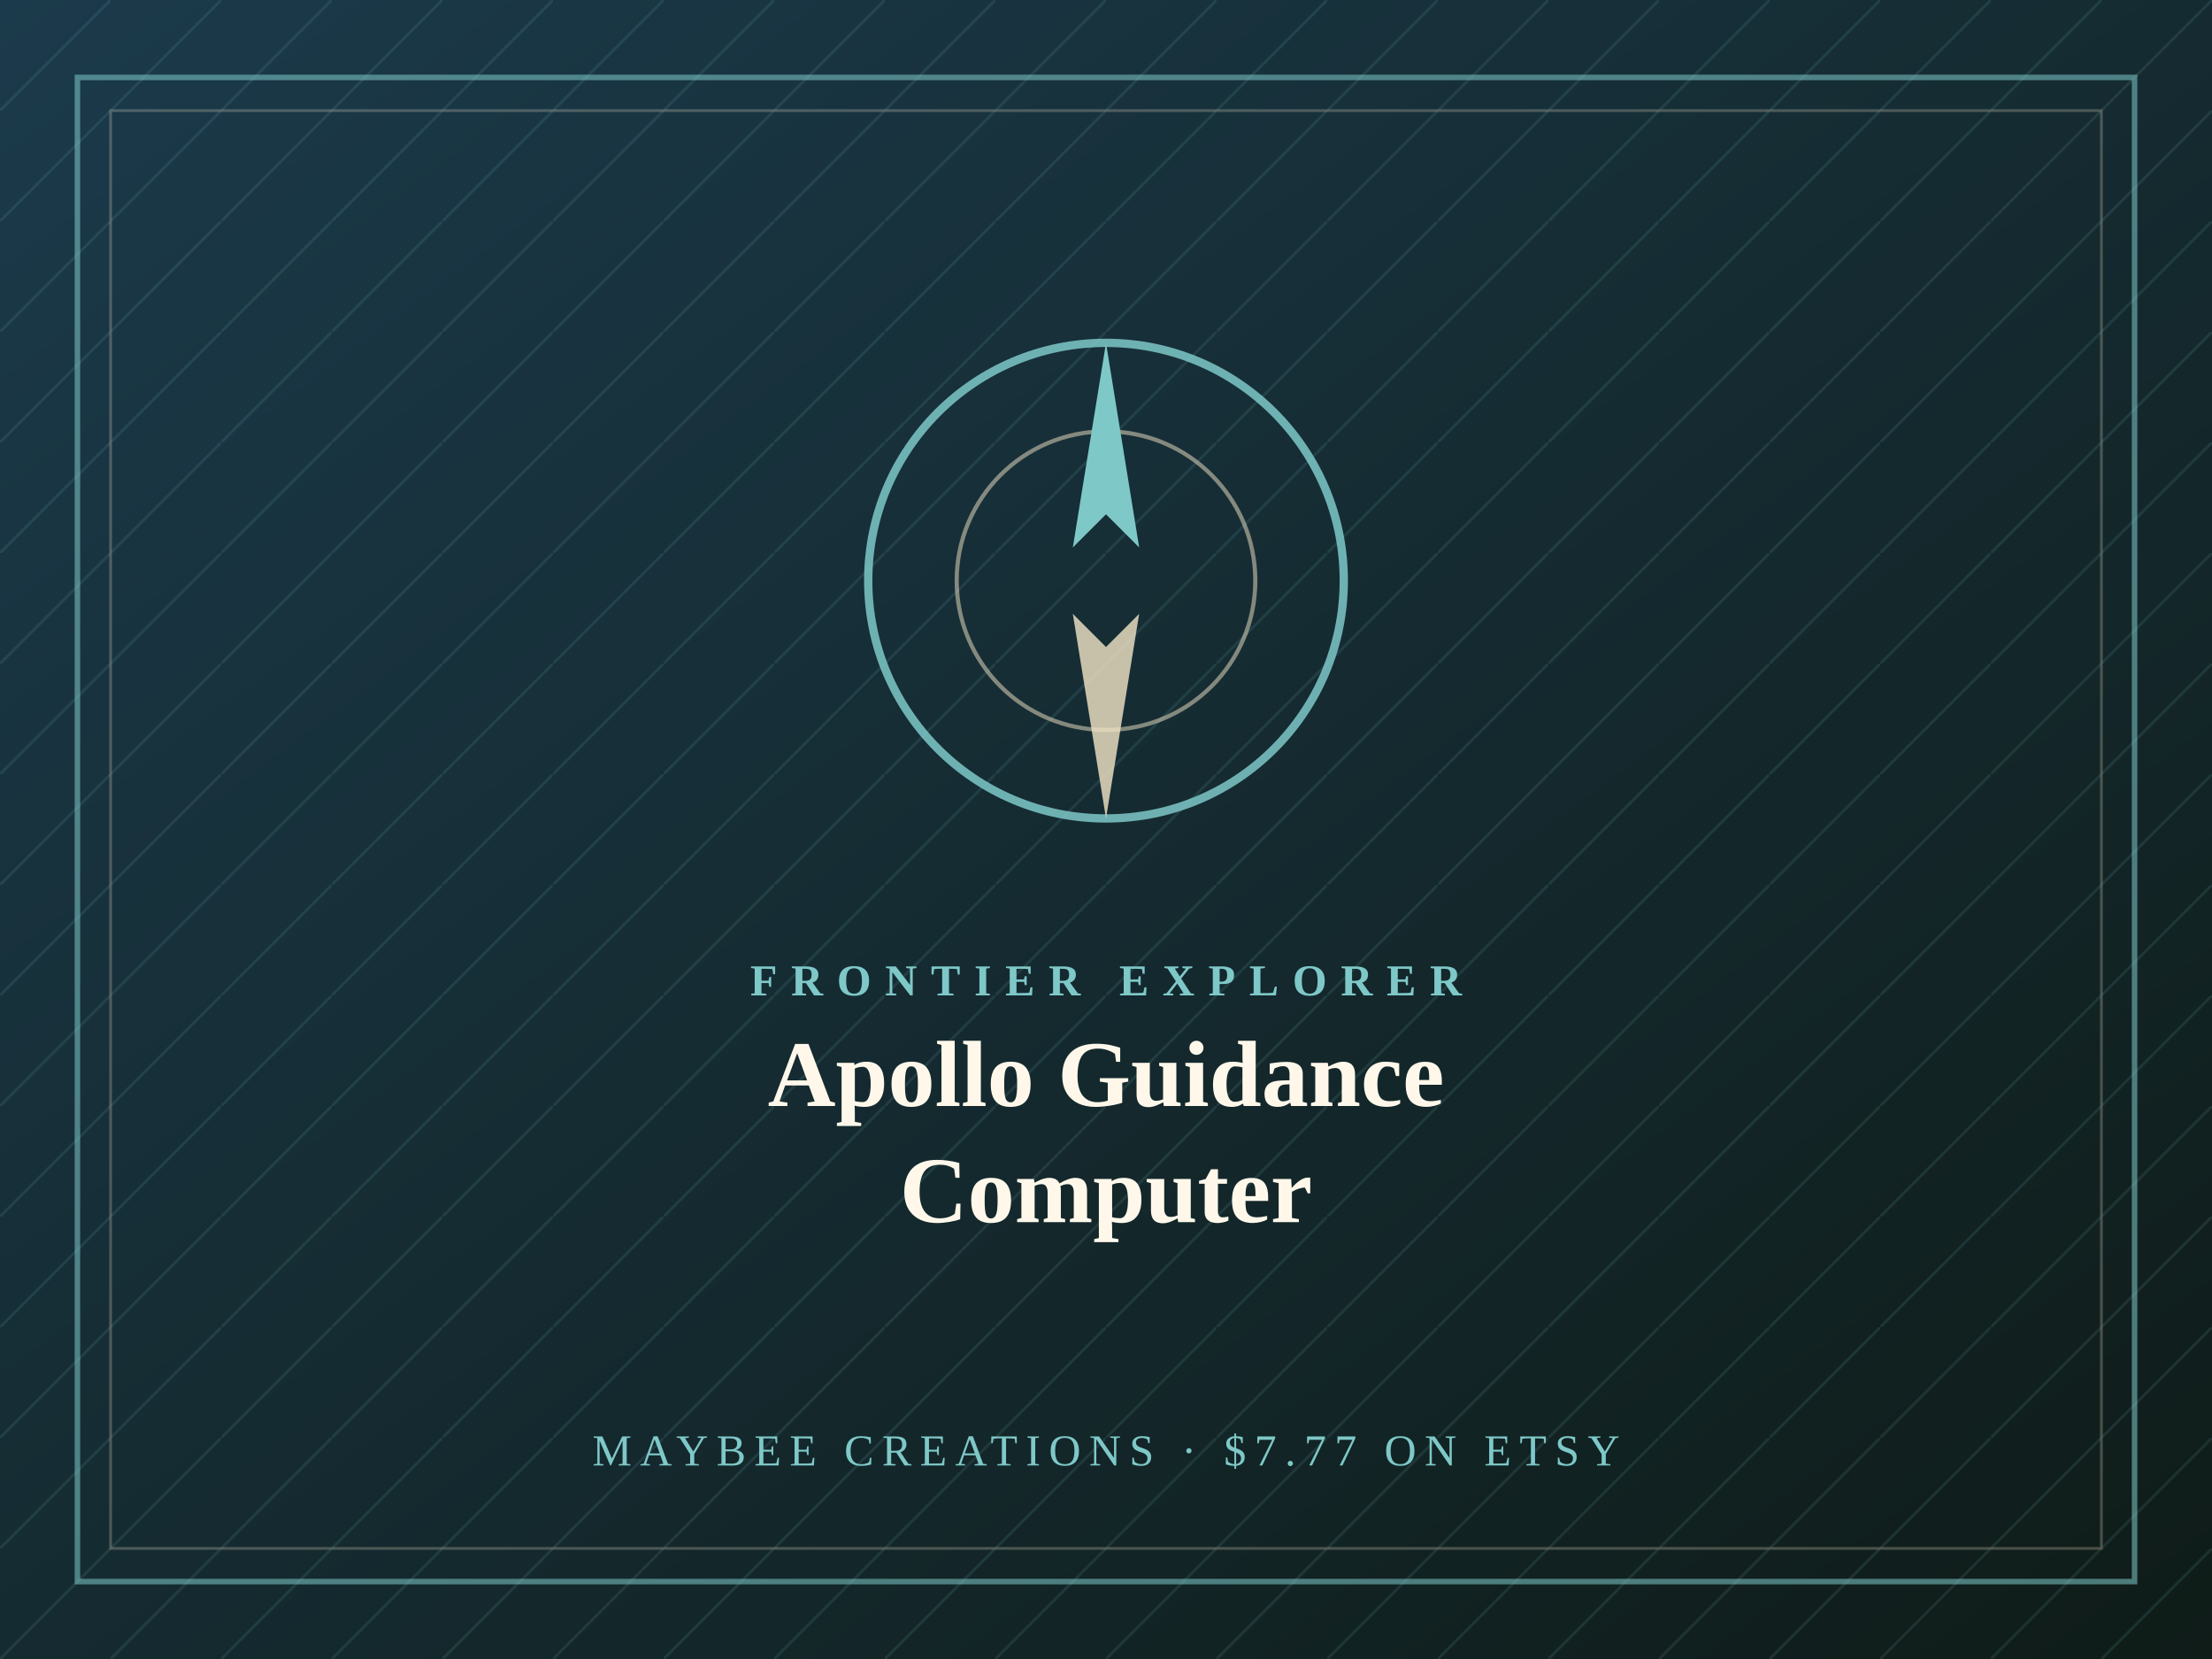
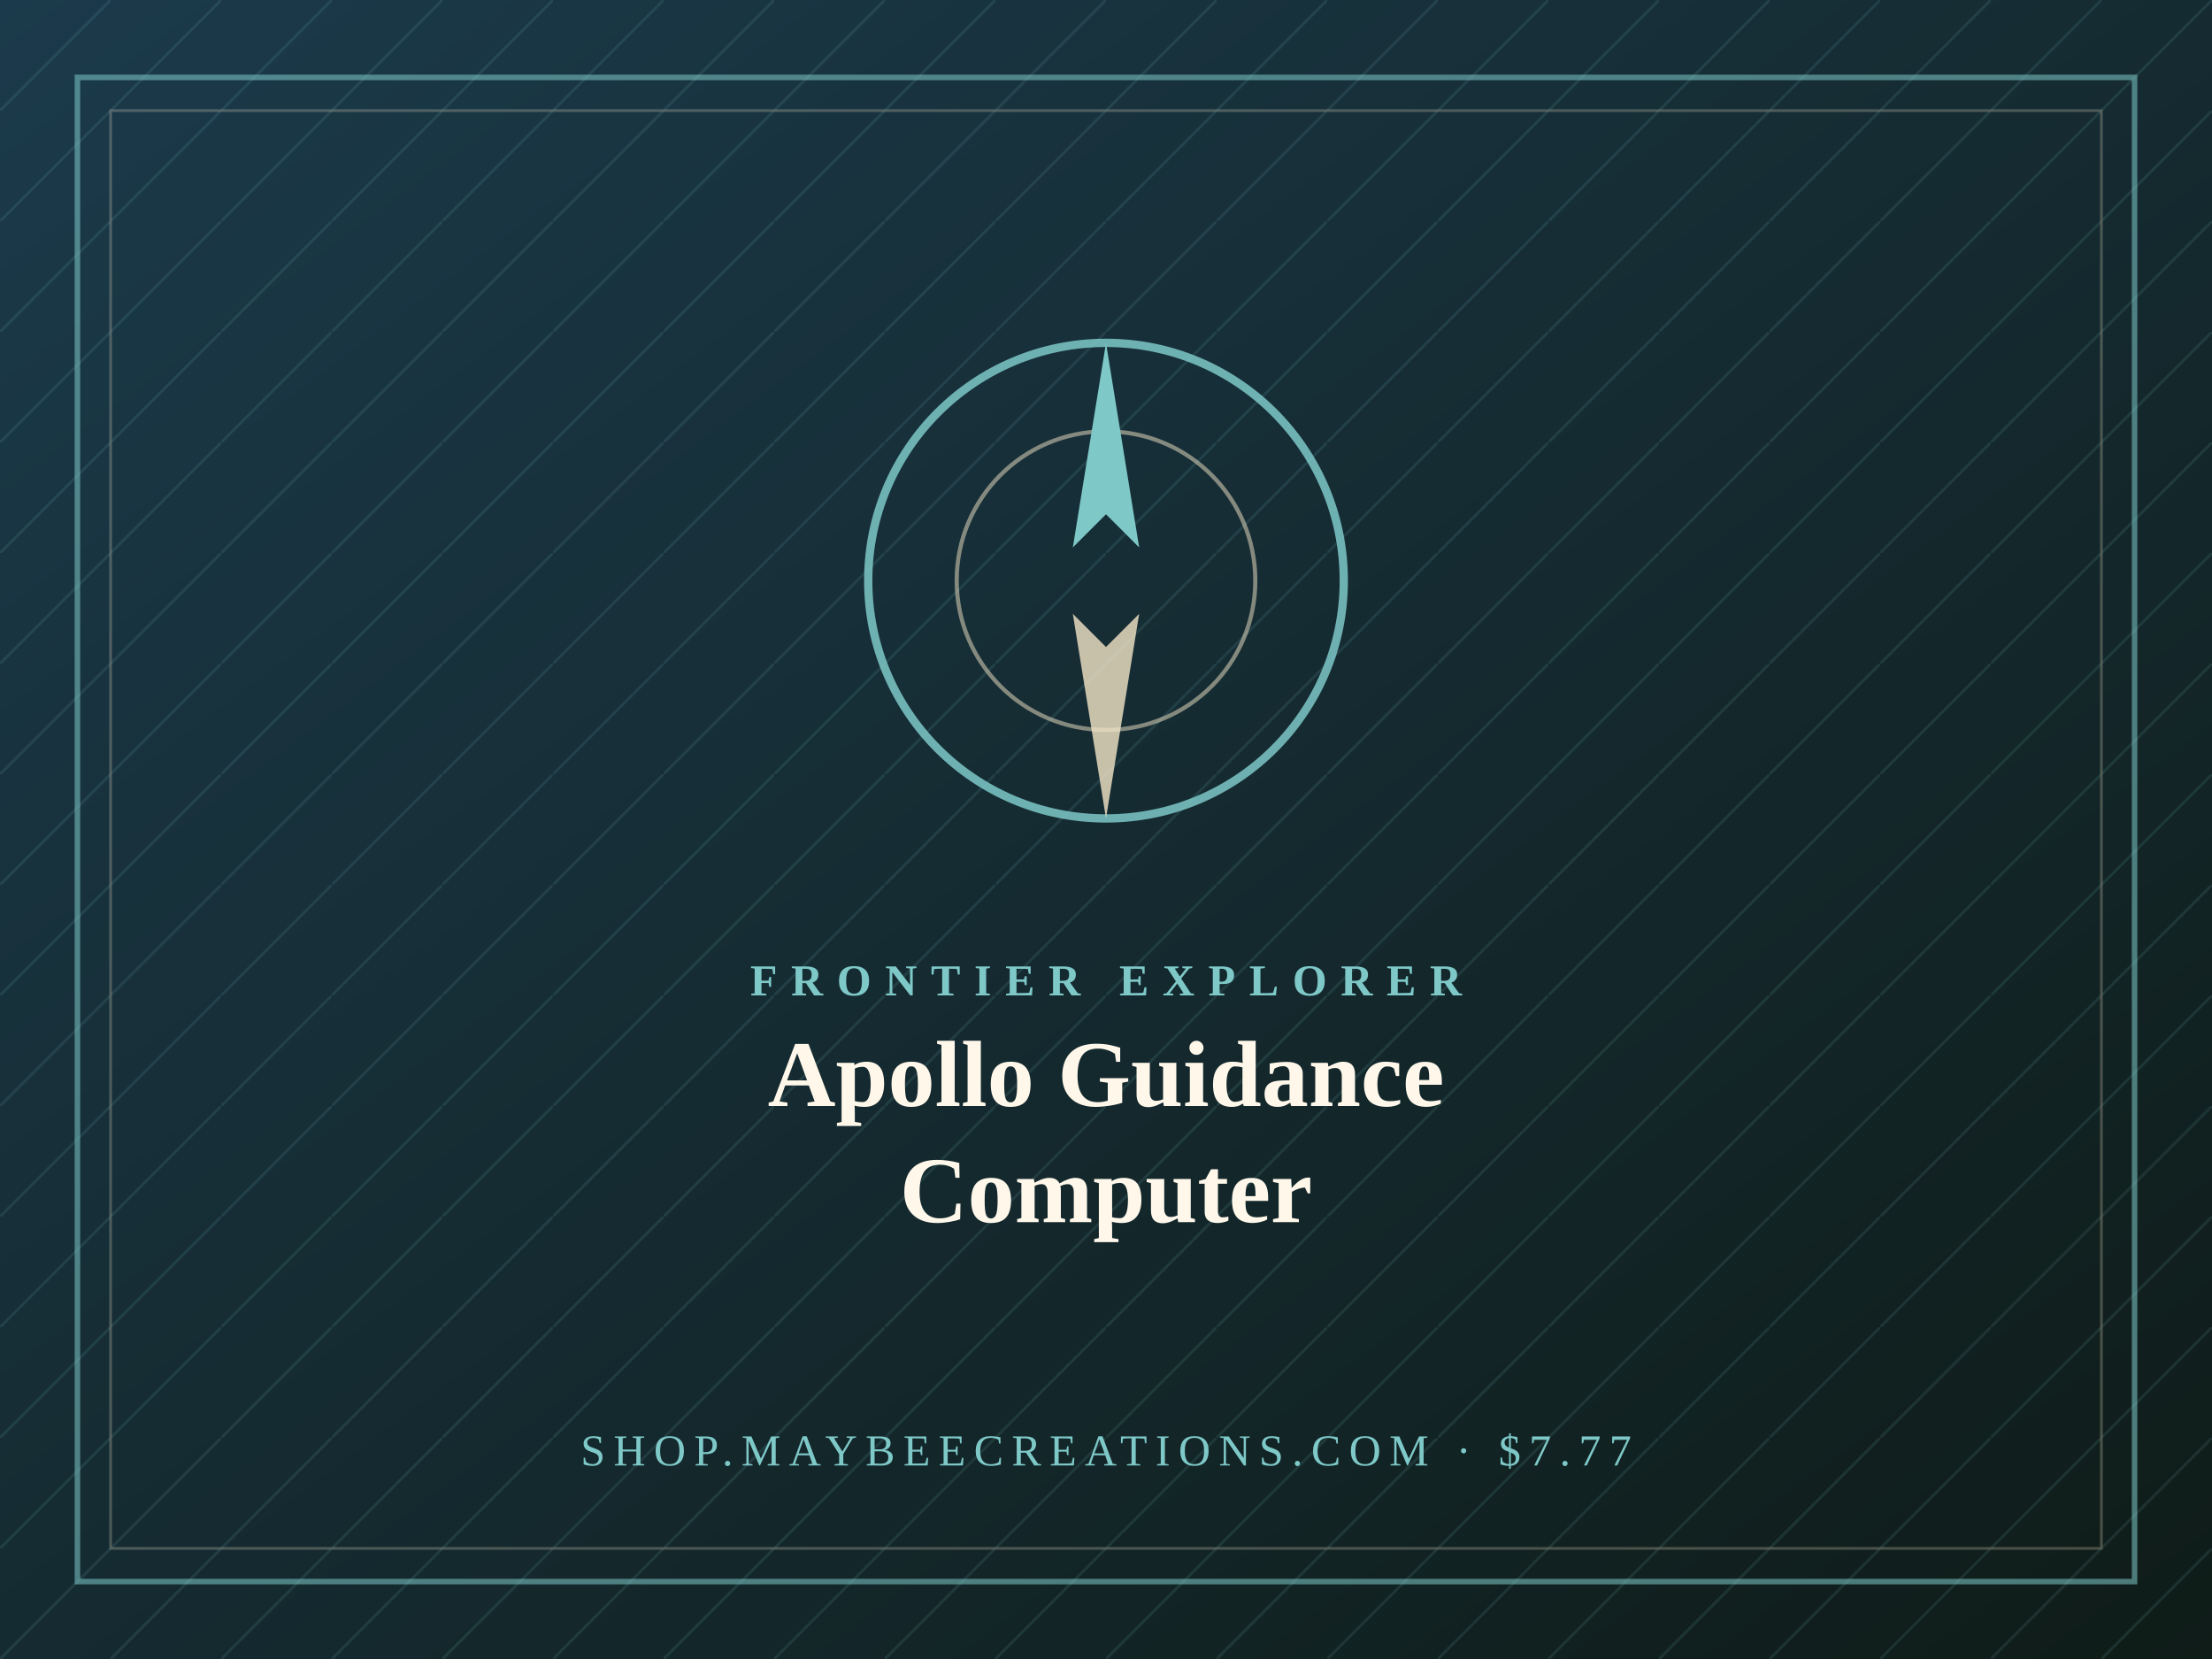
<svg xmlns="http://www.w3.org/2000/svg" viewBox="0 0 800 600" role="img" aria-label="Apollo Guidance Computer Frontier Explorer">
  <defs>
    <linearGradient id="g" x1="0" y1="0" x2="1" y2="1">
      <stop offset="0%" stop-color="#1b3a4b" />
      <stop offset="100%" stop-color="#0f1c18" />
    </linearGradient>
    <pattern id="p" width="40" height="40" patternUnits="userSpaceOnUse">
      <path d="M0 40 L40 0" stroke="#7ec8c8" stroke-opacity="0.12" stroke-width="1" />
    </pattern>
  </defs>
  <rect width="800" height="600" fill="url(#g)" />
  <rect width="800" height="600" fill="url(#p)" />
  <rect x="28" y="28" width="744" height="544" fill="none" stroke="#7ec8c8" stroke-opacity="0.55" stroke-width="2" />
  <rect x="40" y="40" width="720" height="520" fill="none" stroke="#f4e6c8" stroke-opacity="0.25" stroke-width="1" />
  <circle cx="400" cy="210" r="86" fill="none" stroke="#7ec8c8" stroke-width="3" opacity="0.85" />
  <circle cx="400" cy="210" r="54" fill="none" stroke="#f4e6c8" stroke-width="1.5" opacity="0.5" />
  <path d="M400 124 L412 198 L400 186 L388 198 Z" fill="#7ec8c8" />
  <path d="M400 296 L388 222 L400 234 L412 222 Z" fill="#f4e6c8" opacity="0.8" />
  <text x="400" y="360" text-anchor="middle" fill="#7ec8c8" font-family="Georgia, 'Times New Roman', serif" font-size="16" letter-spacing="5" font-weight="700">FRONTIER EXPLORER</text>
  <text x="400" y="400" text-anchor="middle" fill="#fff8ea" font-family="Georgia, 'Times New Roman', serif" font-size="34" font-weight="700">Apollo Guidance</text>
  <text x="400" y="442" text-anchor="middle" fill="#fff8ea" font-family="Georgia, 'Times New Roman', serif" font-size="34" font-weight="700">Computer</text>
-   <text x="400" y="530" text-anchor="middle" fill="#7ec8c8" font-family="Georgia, 'Times New Roman', serif" font-size="16" letter-spacing="3">MAYBEE CREATIONS · $7.77 ON ETSY</text>
+   <text x="400" y="530" text-anchor="middle" fill="#7ec8c8" font-family="Georgia, 'Times New Roman', serif" font-size="16" letter-spacing="3">SHOP.MAYBEECREATIONS.COM · $7.77</text>
</svg>
